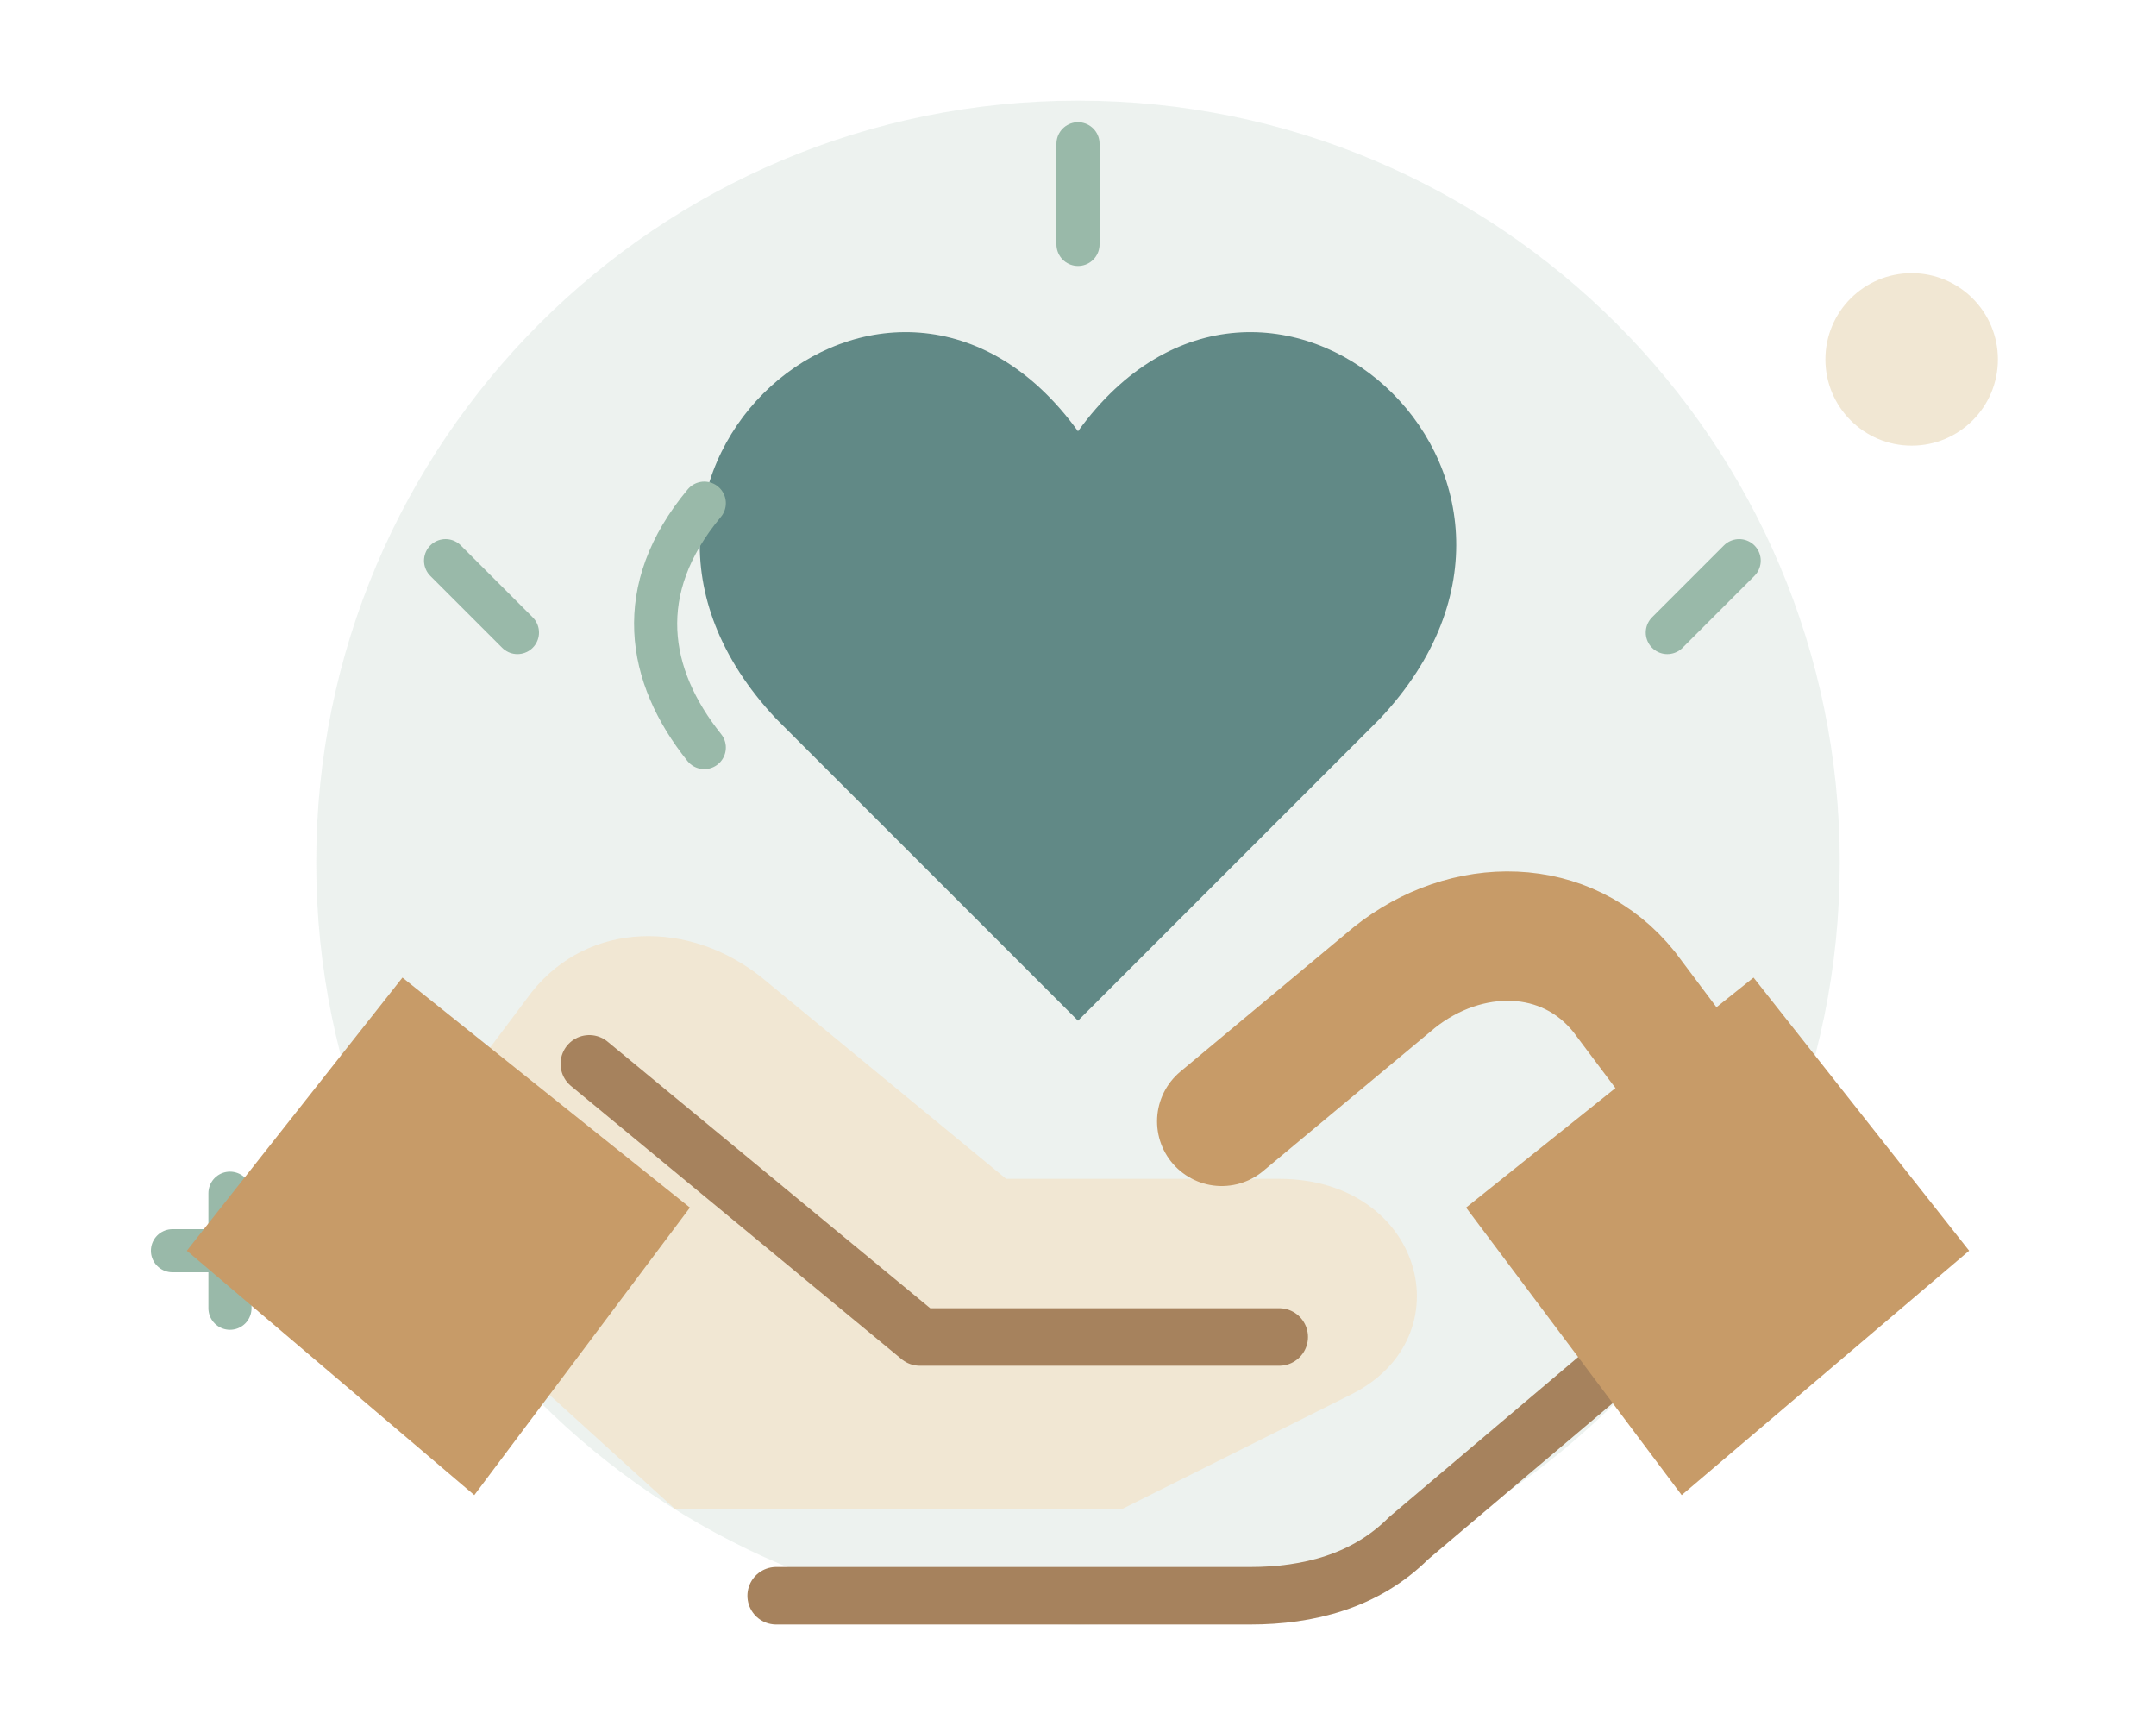
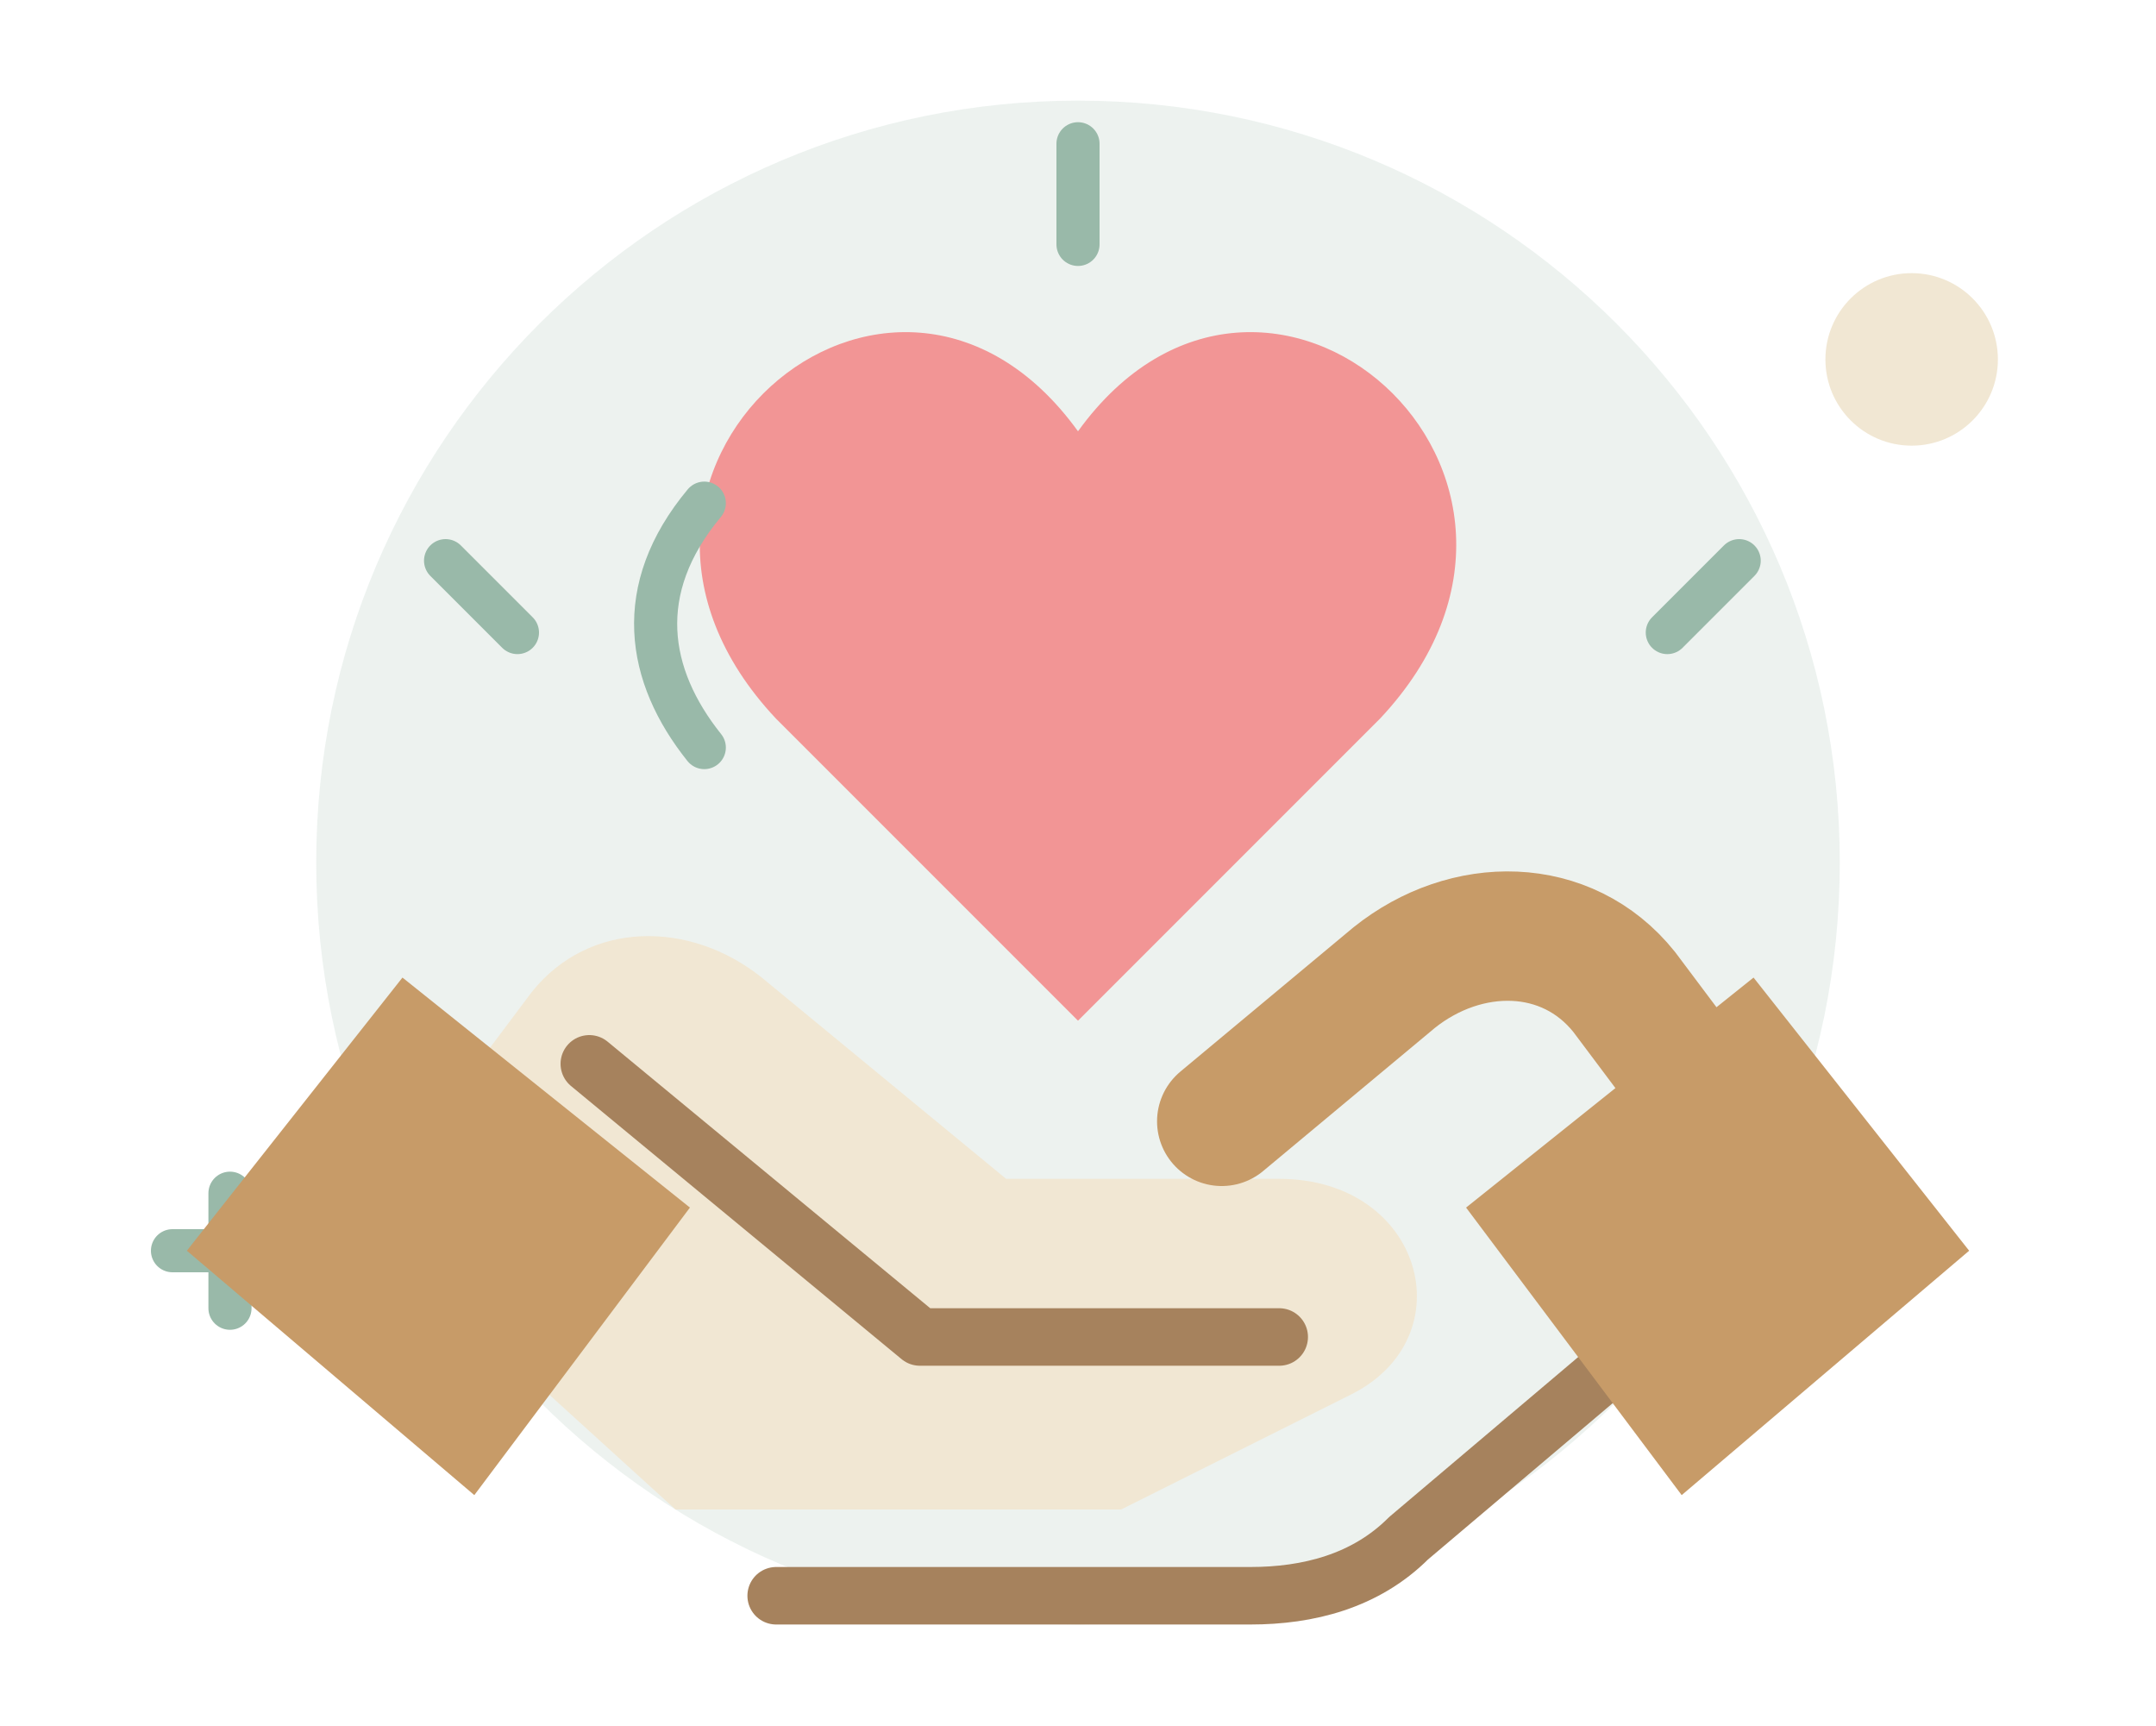
<svg xmlns="http://www.w3.org/2000/svg" viewBox="35 4 150 120" fill="none" aria-hidden="true" stroke-linecap="round" stroke-linejoin="round">
  <circle cx="110" cy="64" r="53" fill="#99B9A9" opacity="0.18" />
  <circle cx="168" cy="29" r="6" fill="#F1E7D3" />
  <path d="M47 91h8m-4-4v8" stroke="#99B9A9" stroke-width="3" />
-   <path d="M110 75 89 54c-16-17 8-38 21-20 13-18 37 3 21 20Z" fill="#618986" />
+   <path d="M110 75 89 54c-16-17 8-38 21-20 13-18 37 3 21 20Z" fill="#f29595" />
  <path d="M84 39c-5 6-4 12 0 17" stroke="#99B9A9" stroke-width="3" />
  <path d="m60 89 12-16c4-5 11-5 16-1l17 14h19c10 0 13 11 5 15l-16 8H82Z" fill="#F1E7D3" />
  <path d="m160 89-12-16c-4-5-11-5-16-1l-12 10" stroke="#C79B68" stroke-width="9" />
  <path d="m76 78 23 19h25m35-8-26 22c-3 3-7 4-11 4H89" stroke="#A6825D" stroke-width="4" />
  <path d="m48 91 15-19 20 16-15 20Zm124 0-15-19-20 16 15 20Z" fill="#C79B68" />
  <path d="m151 48 5-5m-90 0 5 5M110 14v7" stroke="#99B9A9" stroke-width="3" />
</svg>
